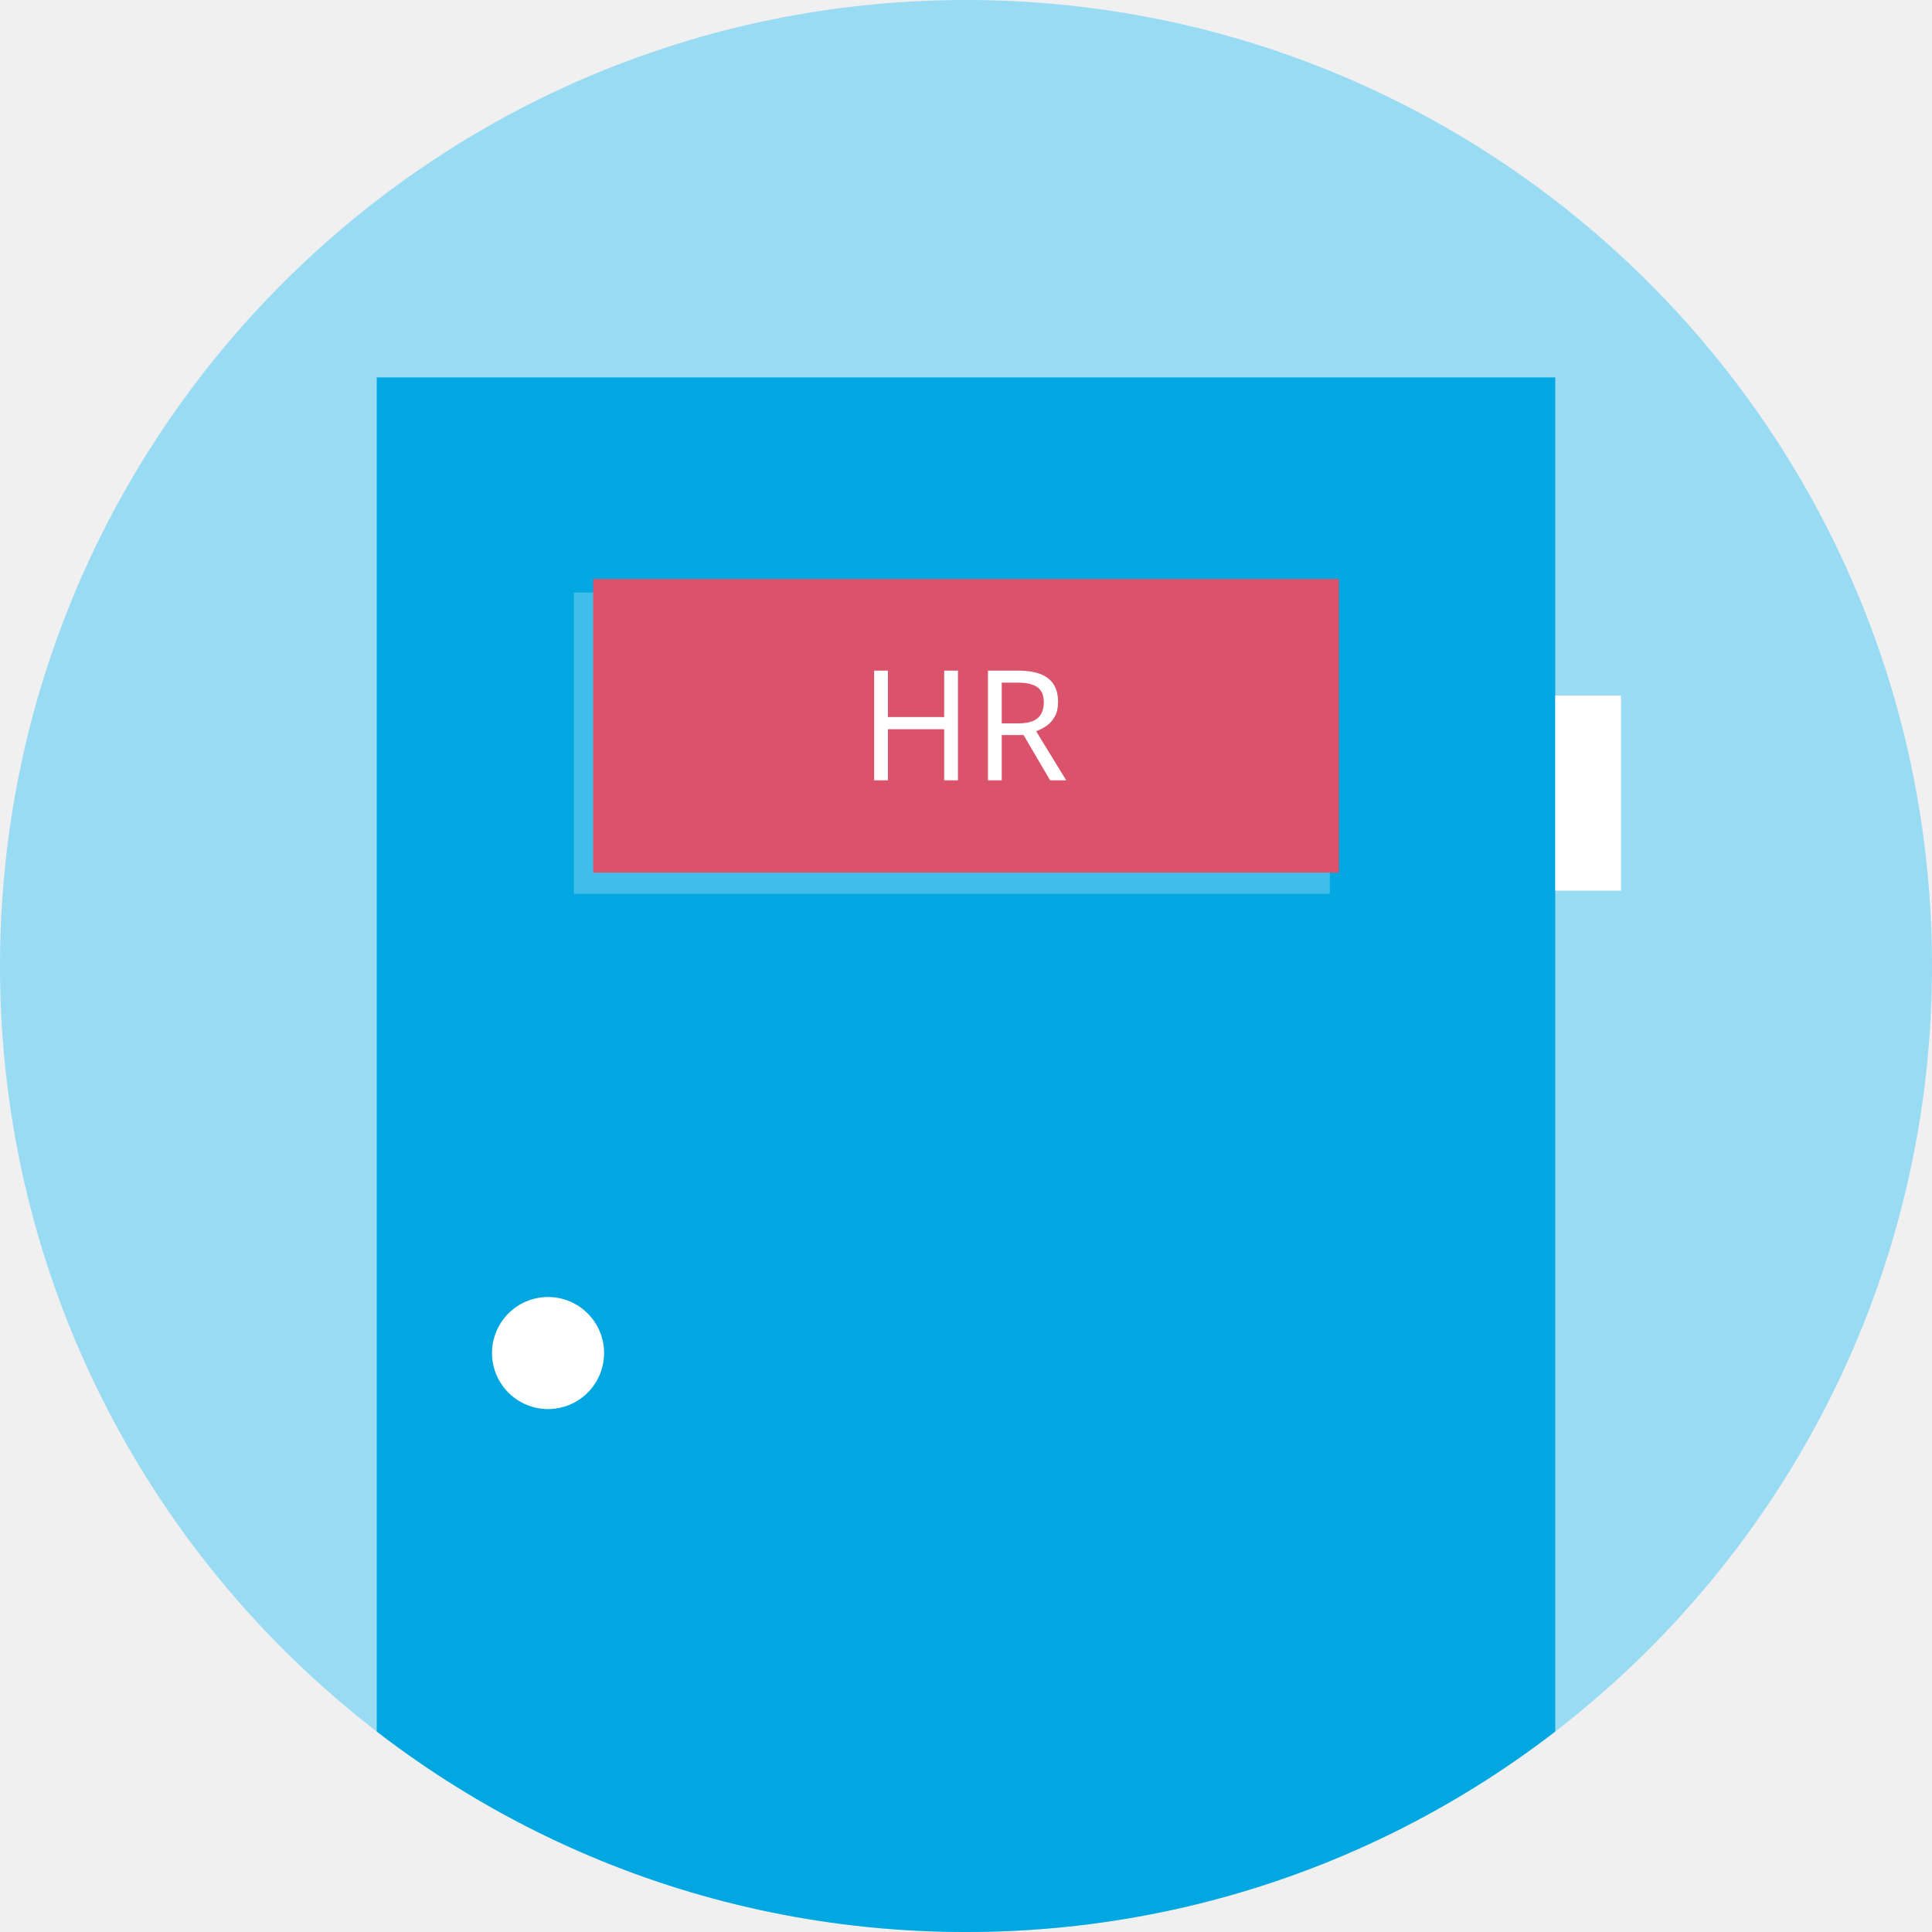
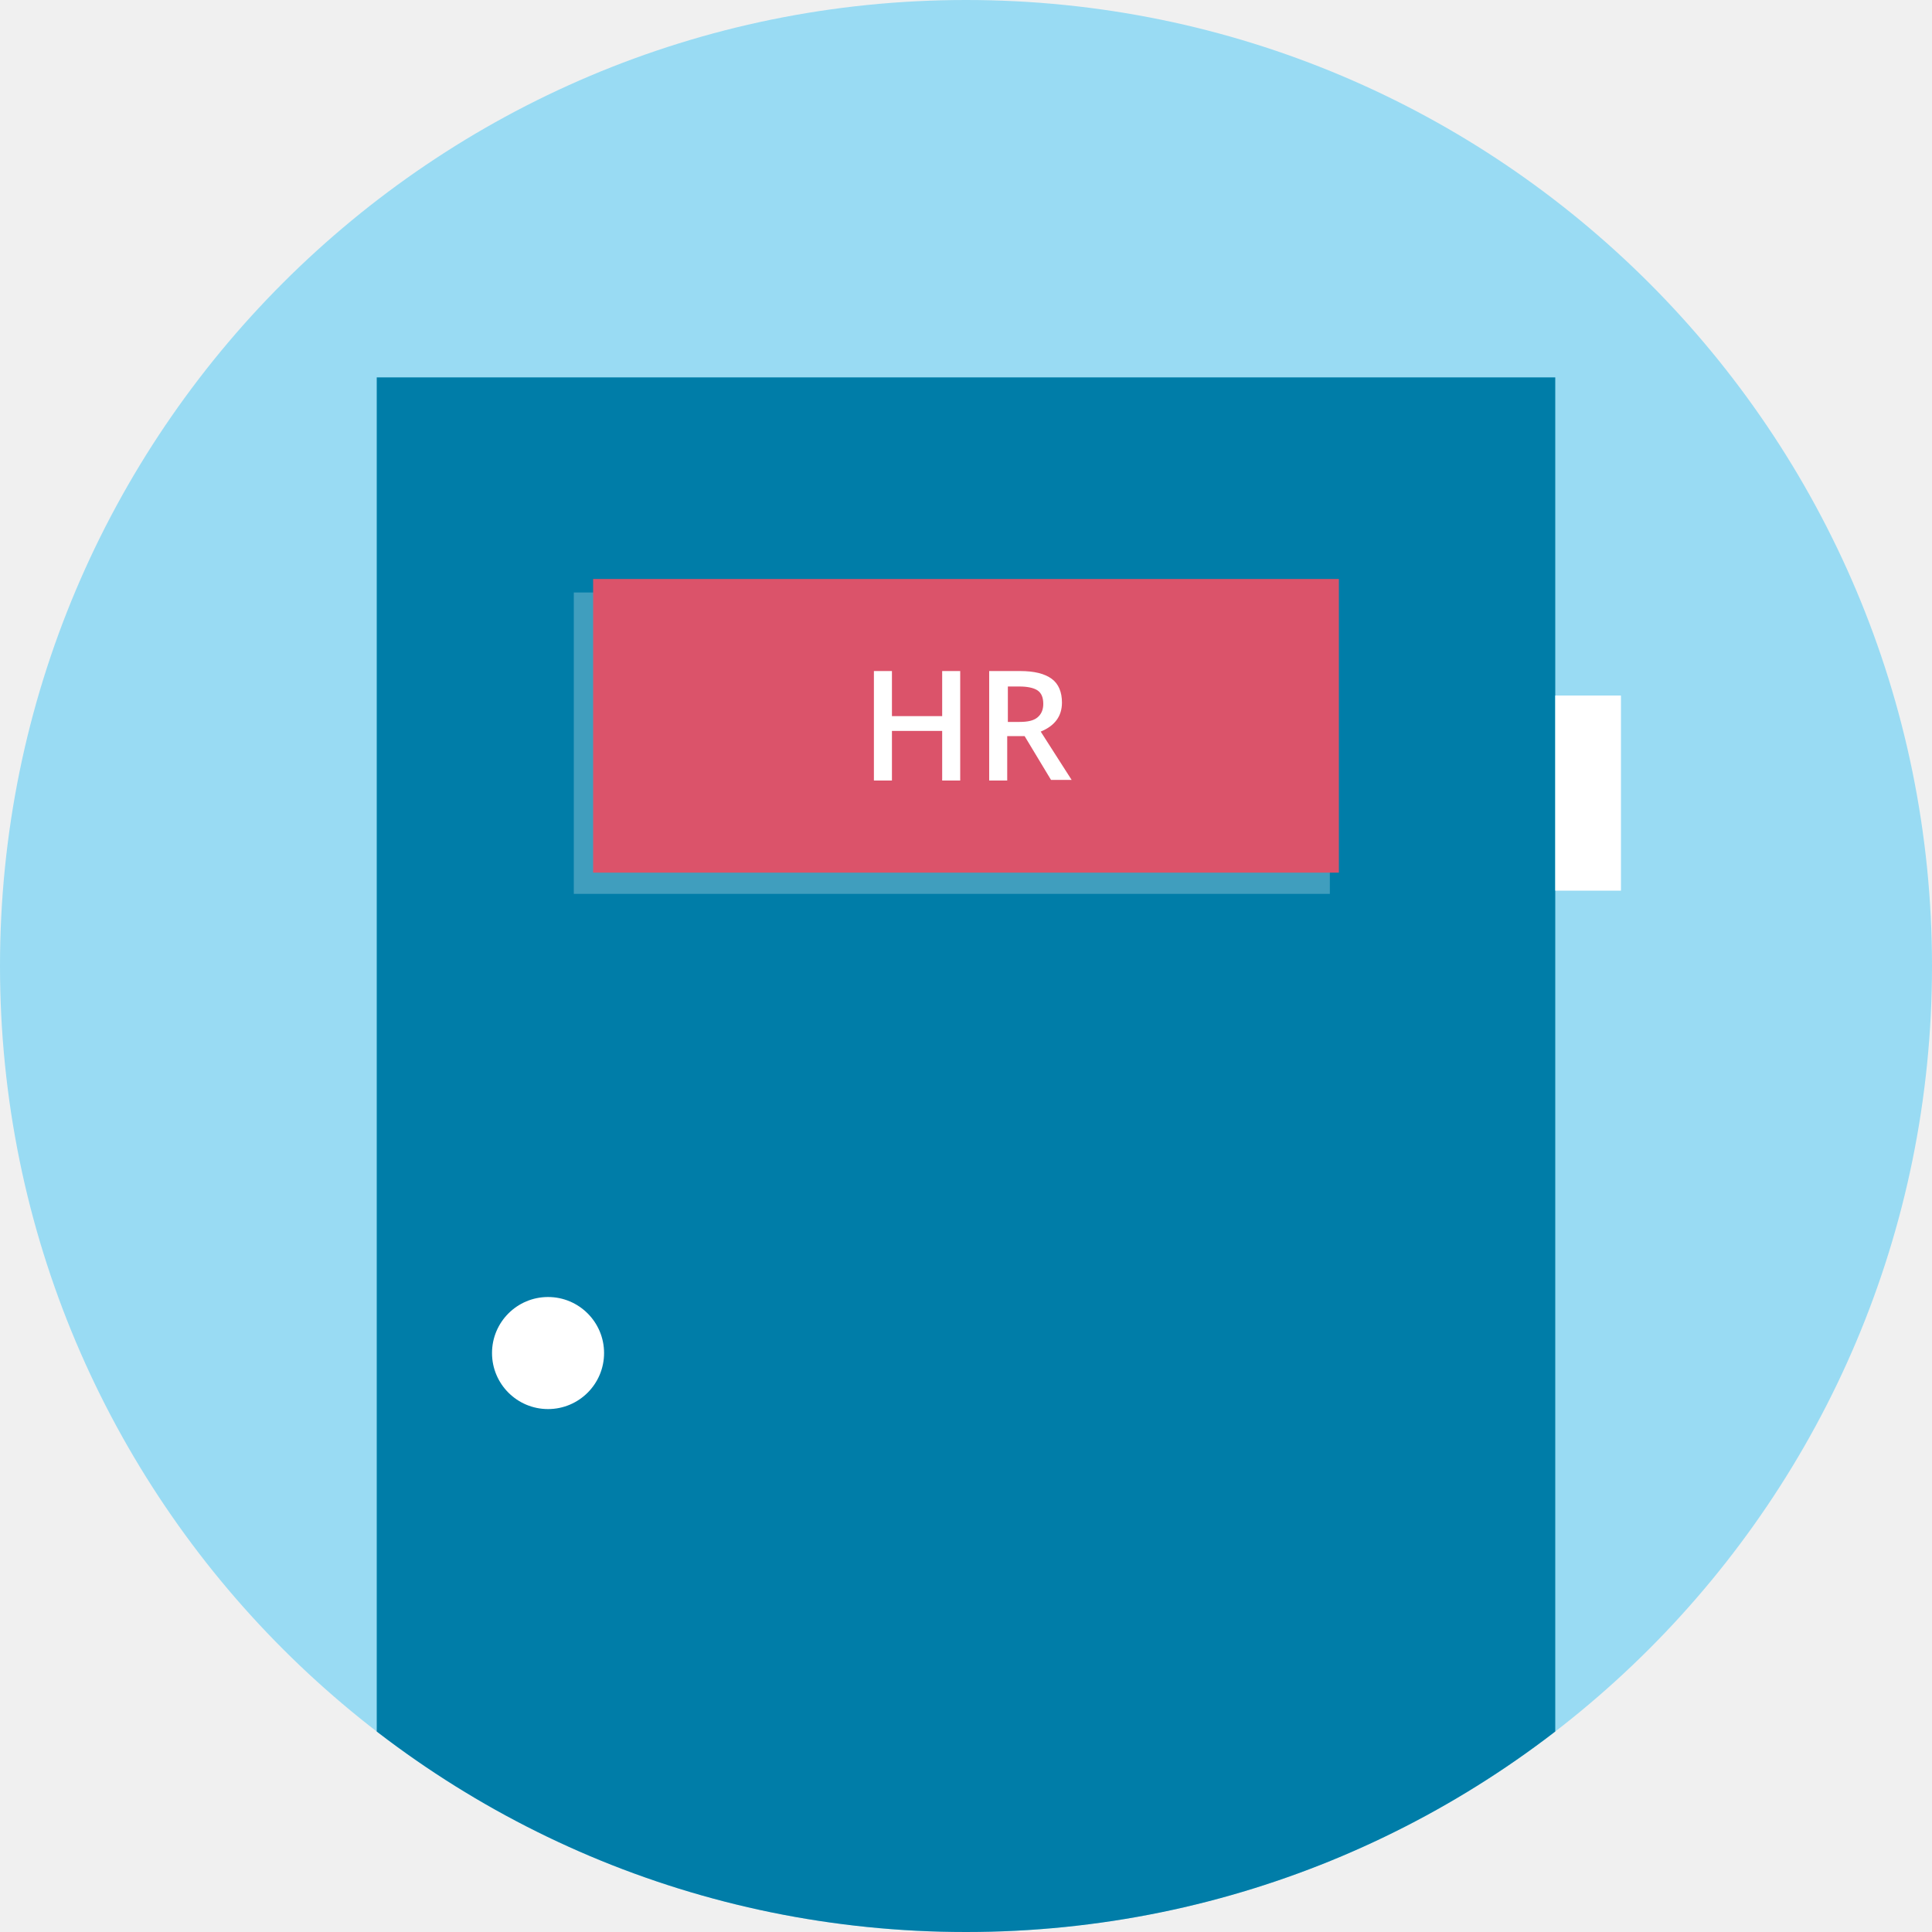
- <svg xmlns="http://www.w3.org/2000/svg" xmlns:xlink="http://www.w3.org/1999/xlink" version="1.1" id="_x31__x5F_2_x5F_130_x5F_1" x="0px" y="0px" viewBox="0 0 300 300" style="enable-background:new 0 0 300 300;" xml:space="preserve">
+ <svg xmlns="http://www.w3.org/2000/svg" xmlns:xlink="http://www.w3.org/1999/xlink" version="1.1" id="_x33__x5F_2_x5F_110_x5F_1" x="0px" y="0px" viewBox="0 0 300 300" style="enable-background:new 0 0 300 300;" xml:space="preserve">
  <style type="text/css">
- 	.st0{fill:#99DBF3;}
- 	.st1{clip-path:url(#SVGID_00000122695621509078624340000004445706044815230362_);}
- 	.st2{fill:#00A7E1;}
- 	.st3{fill:#FFFFFF;}
- 	.st4{opacity:0.25;fill:#FFFFFF;enable-background:new    ;}
- 	.st5{fill:#DB536A;}
- 	.st6{fill:none;}
- 	.st7{font-family:'OpenSans-Semibold';}
- 	.st8{font-size:23.849px;}
+ 	.st0{display:none;fill:#00A7E1;stroke:#000000;stroke-miterlimit:10;}
+ 	.st1{fill:#99DBF3;}
+ 	.st2{clip-path:url(#SVGID_00000034087407288892115880000017862021716845086082_);}
+ 	.st3{fill:#007DA8;}
+ 	.st4{fill:#FFFFFF;}
+ 	.st5{opacity:0.25;fill:#FFFFFF;enable-background:new    ;}
+ 	.st6{fill:#DB536A;}
+ 	.st7{fill:none;}
+ 	.st8{enable-background:new    ;}
</style>
-   <g id="lts_x5F_u2_x5F_s1_x5F_p2_x5F_slide1">
+   <g id="lts_x5F_u3_x5F_s3_x5F_p2_x5F_image1.svg">
+     <rect id="bg" y="0" class="st0" width="300" height="300" />
    <g id="circle_00000088116812259576371470000003070902784870770827_">
-       <ellipse class="st0" cx="150" cy="150" rx="150" ry="150" />
+       <ellipse class="st1" cx="150" cy="150" rx="150" ry="150" />
    </g>
-   </g>
-   <g>
    <g>
-       <defs>
-         <circle id="SVGID_1_" cx="150" cy="150" r="150" />
-       </defs>
-       <clipPath id="SVGID_00000059296115301244876670000006042110936492358324_">
-         <use xlink:href="#SVGID_1_" style="overflow:visible;" />
-       </clipPath>
-       <g style="clip-path:url(#SVGID_00000059296115301244876670000006042110936492358324_);">
-         <rect x="58.5" y="58.6" class="st2" width="183" height="276.7" />
-         <rect x="241.5" y="108" class="st3" width="10.2" height="30.3" />
-         <circle class="st3" cx="85.1" cy="210.1" r="8.7" />
-         <rect x="89.1" y="92" class="st4" width="117.4" height="46.8" />
-         <rect x="92.1" y="89.9" class="st5" width="115.8" height="45.6" />
-         <rect x="108" y="99.6" class="st6" width="84" height="26.2" />
-         <text transform="matrix(1 0 0 1 133.4234 121.1687)" class="st3 st7 st8">HR</text>
+       <g>
+         <g>
+           <defs>
+             <circle id="SVGID_1_" cx="150" cy="150" r="150" />
+           </defs>
+           <clipPath id="SVGID_00000047047406506539152030000011431898912410805439_">
+             <use xlink:href="#SVGID_1_" style="overflow:visible;" />
+           </clipPath>
+           <g style="clip-path:url(#SVGID_00000047047406506539152030000011431898912410805439_);">
+             <rect x="58.5" y="58.6" class="st3" width="183" height="276.7" />
+             <rect x="241.5" y="108" class="st4" width="10.2" height="30.3" />
+             <circle class="st4" cx="85.1" cy="210.1" r="8.7" />
+             <rect x="89.1" y="92" class="st5" width="117.4" height="46.8" />
+             <rect x="92.1" y="89.9" class="st6" width="115.8" height="45.6" />
+             <rect x="108" y="99.6" class="st7" width="84" height="26.2" />
+             <g class="st8">
+               <path class="st4" d="M149.1,121.2h-2.8v-7.7h-7.8v7.7h-2.8v-17h2.8v7h7.8v-7h2.8V121.2z" />
+               <path class="st4" d="M156.4,114.4v6.8h-2.8v-17h4.8c2.2,0,3.8,0.4,4.9,1.2c1.1,0.8,1.6,2.1,1.6,3.7c0,2.1-1.1,3.6-3.3,4.5        l4.8,7.5h-3.2l-4.1-6.8H156.4z M156.4,112.1h1.9c1.3,0,2.2-0.2,2.8-0.7c0.6-0.5,0.9-1.2,0.9-2.1c0-1-0.3-1.7-0.9-2.1        s-1.6-0.6-2.8-0.6h-1.8V112.1z" />
+             </g>
+           </g>
+         </g>
      </g>
    </g>
  </g>
</svg>
